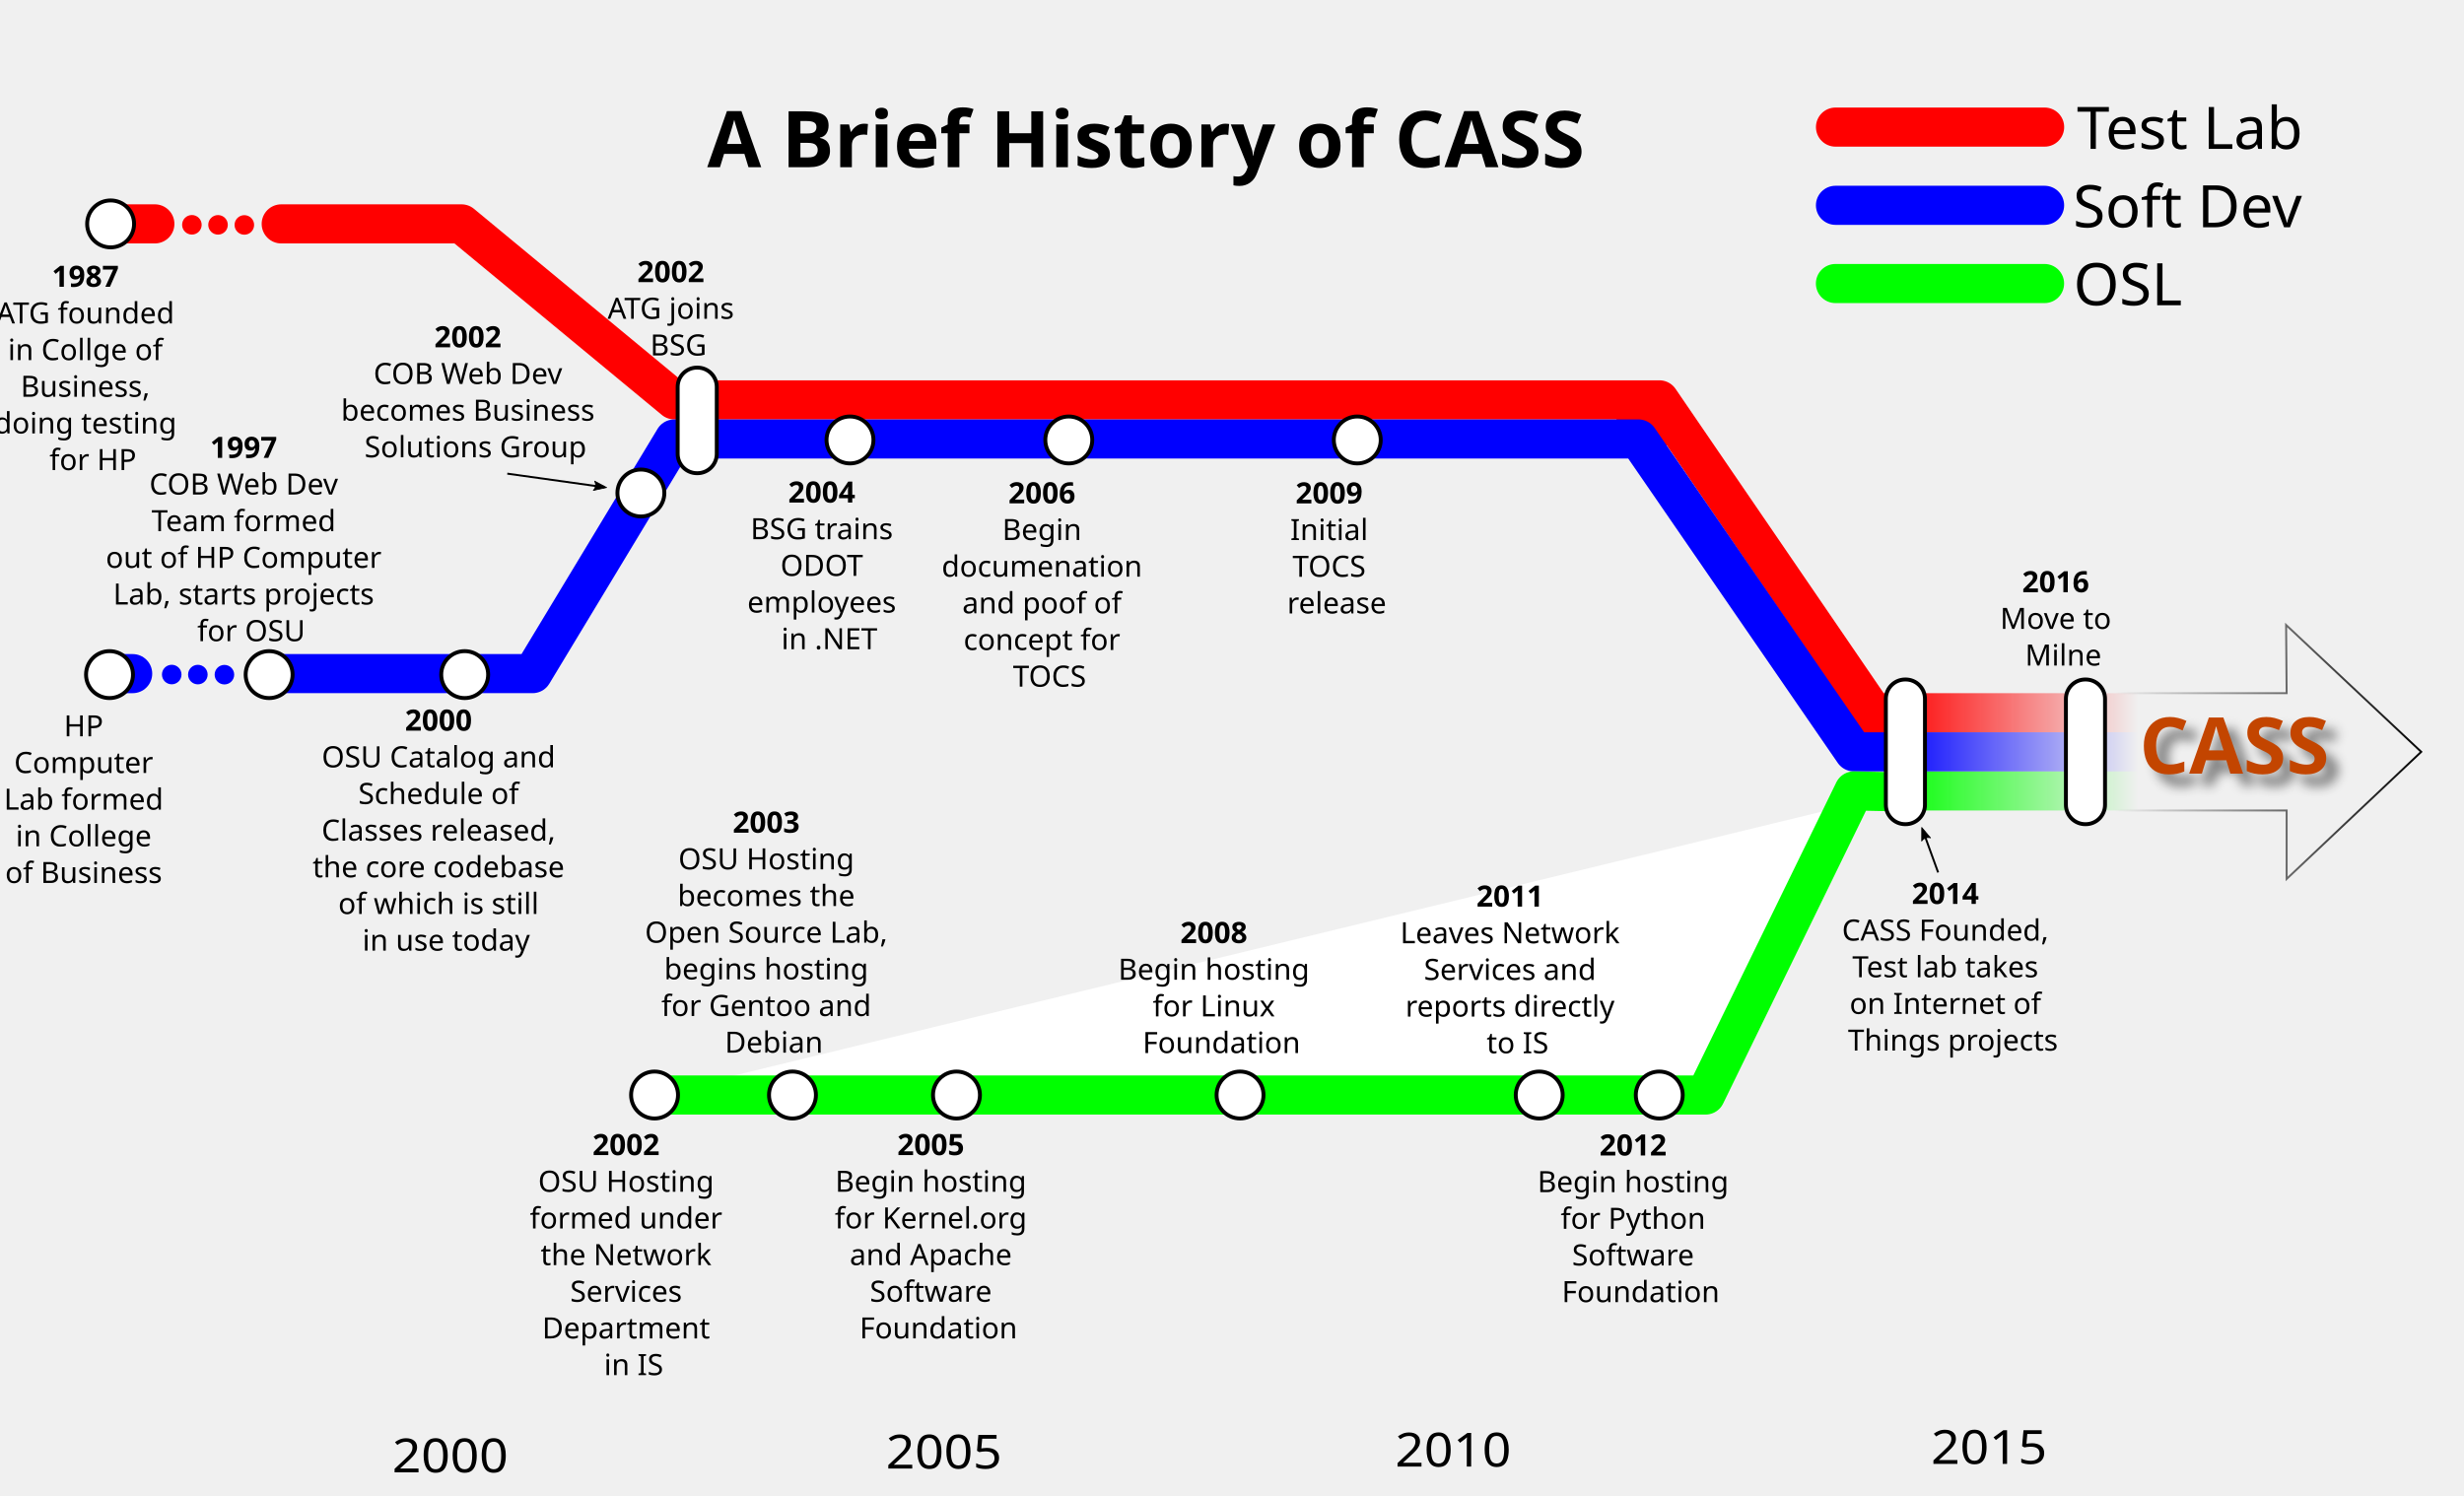
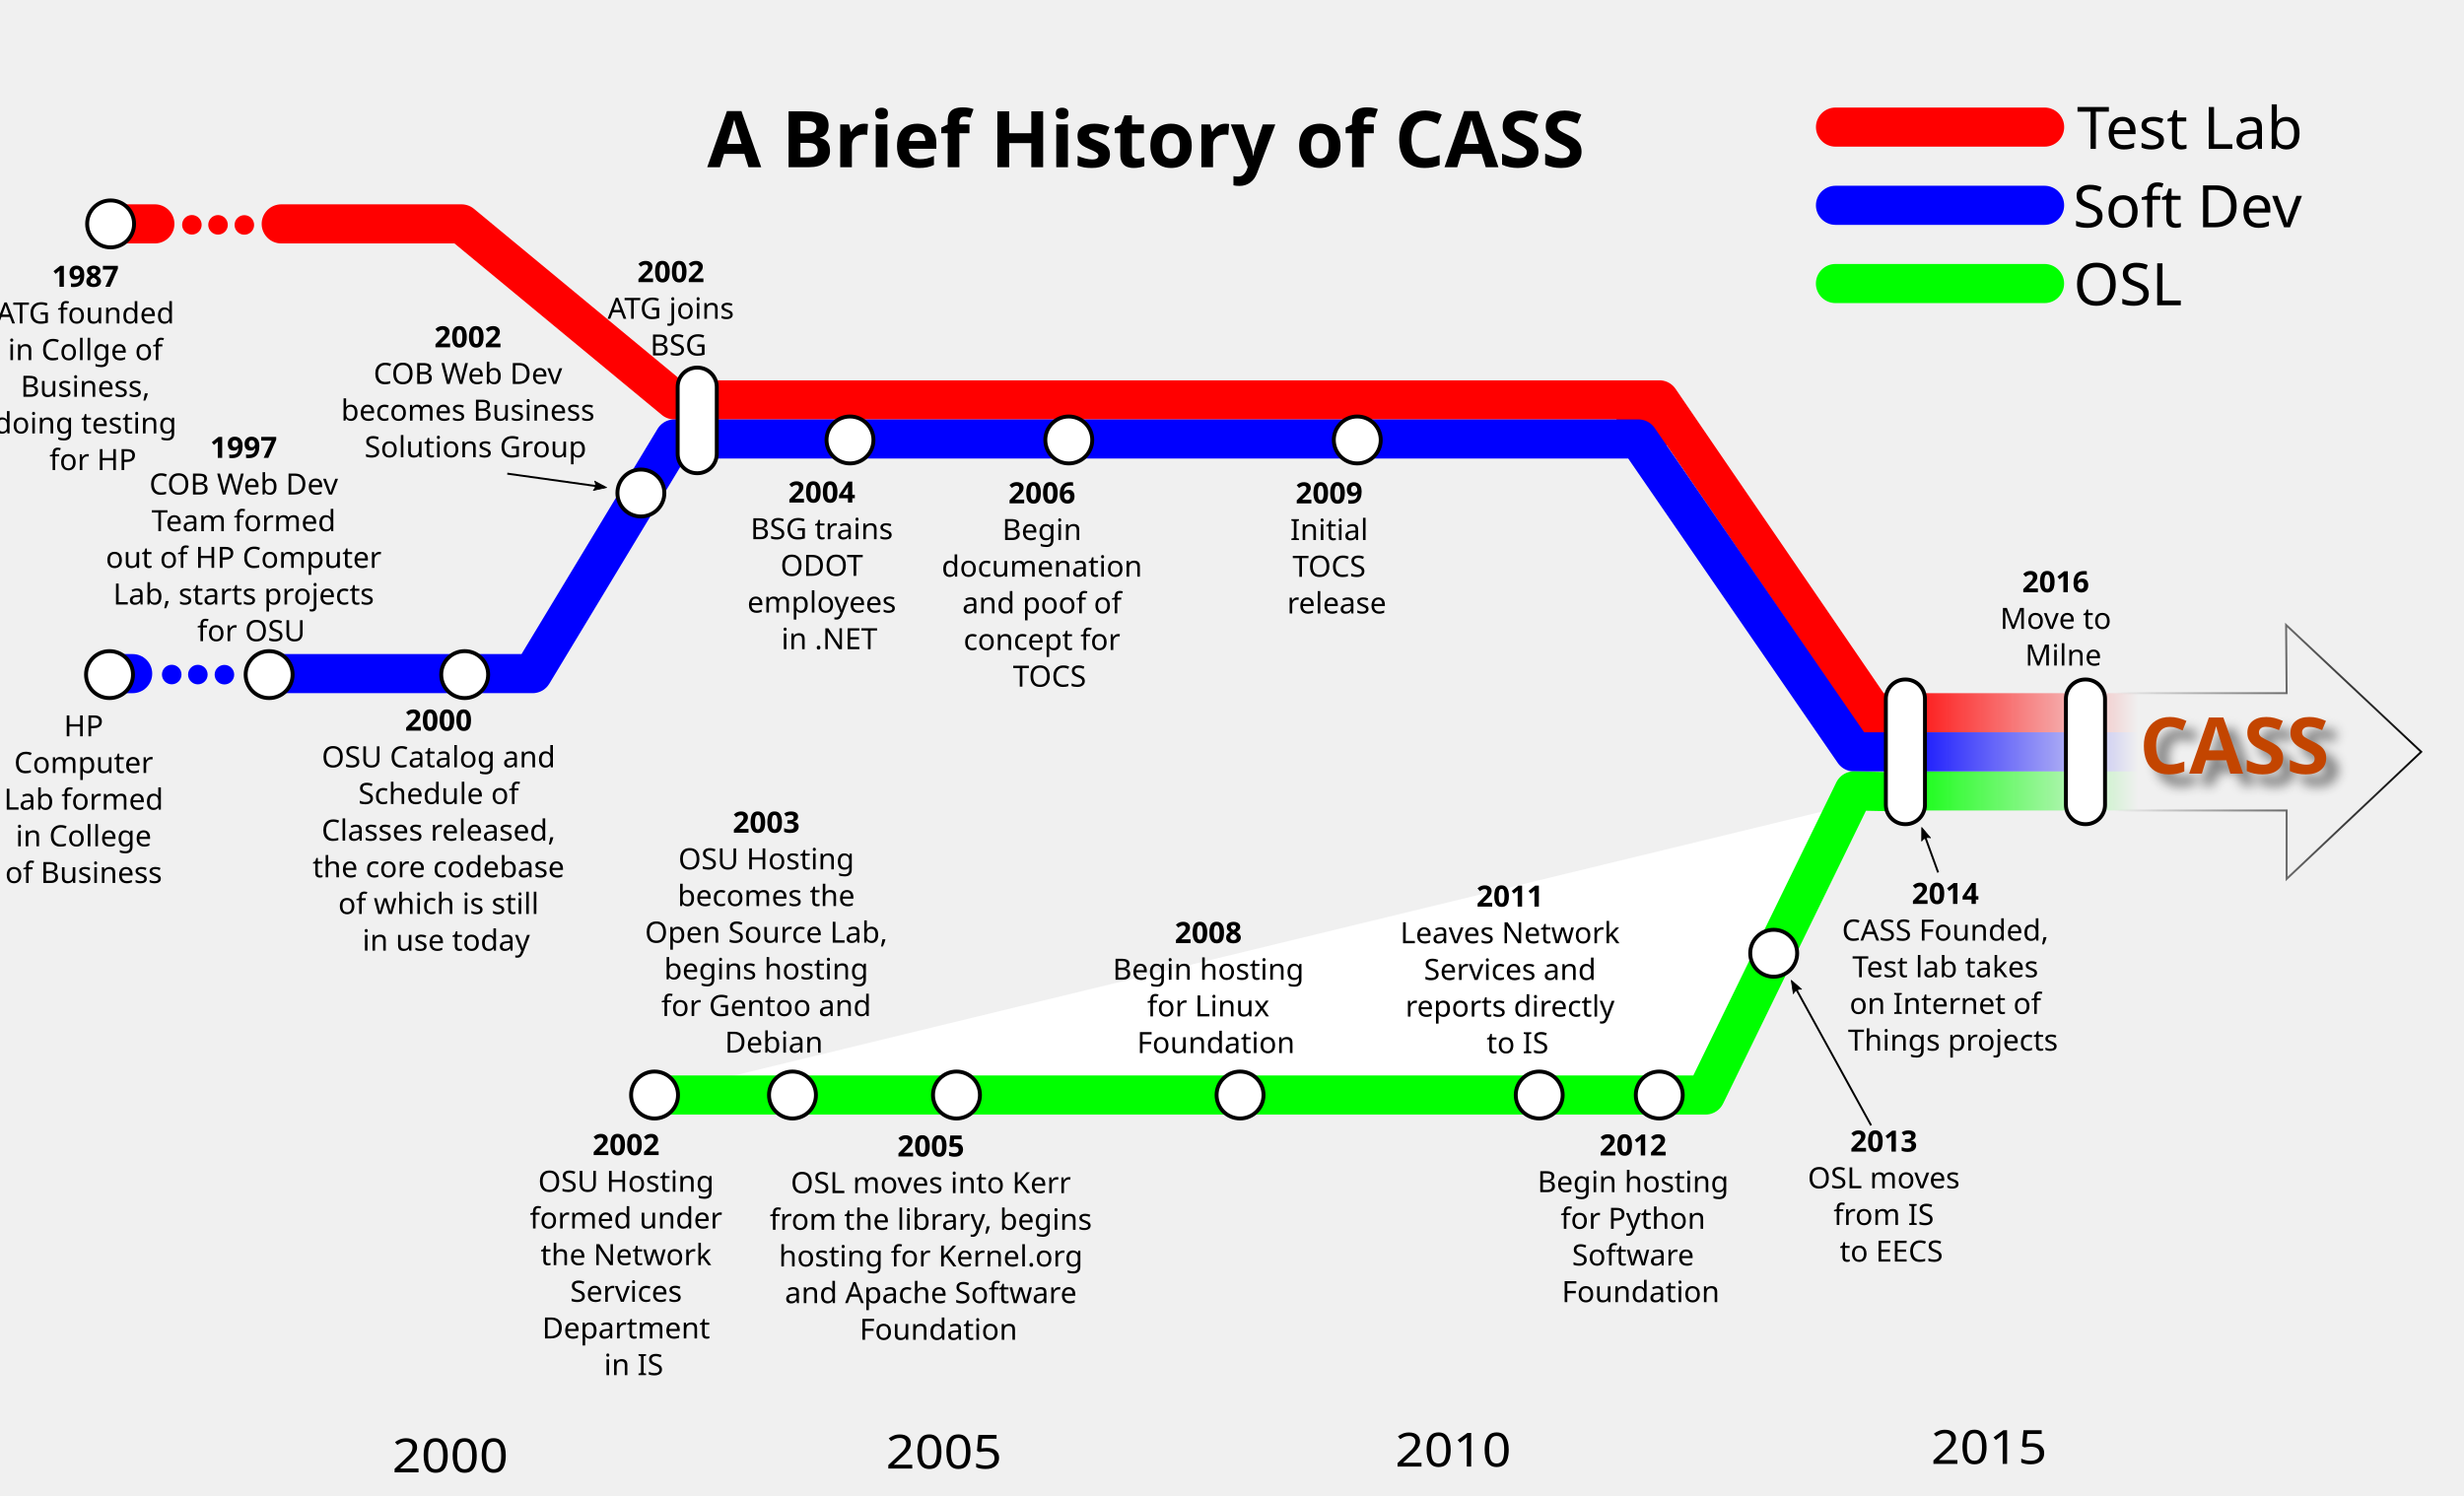
<svg xmlns="http://www.w3.org/2000/svg" xmlns:ns1="http://www.openswatchbook.org/uri/2009/osb" xmlns:xlink="http://www.w3.org/1999/xlink" width="1260" height="765" viewBox="0 0 1260 765" id="svg4152" version="1.1">
  <defs id="defs4154">
    <marker orient="auto" refY="0.0" refX="0.0" id="marker5570" style="overflow:visible;">
      <path id="path5572" style="fill-rule:evenodd;stroke-width:0.625;stroke-linejoin:round;stroke:#000000;stroke-opacity:1;fill:#000000;fill-opacity:1" d="M 8.719,4.034 L -2.207,0.016 L 8.719,-4.002 C 6.973,-1.63 6.983,1.616 8.719,4.034 z " transform="scale(0.6) rotate(180) translate(0,0)" />
    </marker>
    <marker orient="auto" refY="0.0" refX="0.0" id="marker4626" style="overflow:visible;">
      <path id="path4397" style="fill-rule:evenodd;stroke-width:0.625;stroke-linejoin:round;stroke:#000000;stroke-opacity:1;fill:#000000;fill-opacity:1" d="M 8.719,4.034 L -2.207,0.016 L 8.719,-4.002 C 6.973,-1.63 6.983,1.616 8.719,4.034 z " transform="scale(0.6) rotate(180) translate(0,0)" />
    </marker>
    <marker orient="auto" refY="0.0" refX="0.0" id="Arrow2Mend" style="overflow:visible;">
      <path id="path5809" style="fill-rule:evenodd;stroke-width:0.625;stroke-linejoin:round;stroke:#000000;stroke-opacity:1;fill:#000000;fill-opacity:1" d="M 8.719,4.034 L -2.207,0.016 L 8.719,-4.002 C 6.973,-1.63 6.983,1.616 8.719,4.034 z " transform="scale(0.6) rotate(180) translate(0,0)" />
    </marker>
    <marker orient="auto" refY="0.0" refX="0.0" id="Arrow2Mstart" style="overflow:visible">
      <path id="path5806" style="fill-rule:evenodd;stroke-width:0.625;stroke-linejoin:round;stroke:#000000;stroke-opacity:1;fill:#000000;fill-opacity:1" d="M 8.719,4.034 L -2.207,0.016 L 8.719,-4.002 C 6.973,-1.63 6.983,1.616 8.719,4.034 z " transform="scale(0.6) translate(0,0)" />
    </marker>
    <linearGradient id="linearGradient4315" ns1:paint="solid">
      <stop style="stop-color:#ffffff;stop-opacity:1;" offset="0" id="stop4317" />
    </linearGradient>
    <linearGradient id="linearGradient5270">
      <stop style="stop-color:#000000;stop-opacity:1;" offset="0" id="stop5272" />
      <stop style="stop-color:#000000;stop-opacity:0;" offset="1" id="stop5274" />
    </linearGradient>
    <linearGradient id="linearGradient5011">
      <stop style="stop-color:#000000;stop-opacity:1;" offset="0" id="stop5013" />
      <stop style="stop-color:#000000;stop-opacity:0;" offset="1" id="stop5015" />
    </linearGradient>
    <linearGradient id="linearGradient4796">
      <stop style="stop-color:#00ff00;stop-opacity:1;" offset="0" id="stop4798" />
      <stop style="stop-color:#00ff00;stop-opacity:0;" offset="1" id="stop4800" />
    </linearGradient>
    <linearGradient id="linearGradient4788">
      <stop style="stop-color:#0000ff;stop-opacity:1;" offset="0" id="stop4790" />
      <stop style="stop-color:#0000ff;stop-opacity:0;" offset="1" id="stop4792" />
    </linearGradient>
    <linearGradient id="linearGradient4780">
      <stop style="stop-color:#ff0000;stop-opacity:1;" offset="0" id="stop4782" />
      <stop style="stop-color:#ff0000;stop-opacity:0;" offset="1" id="stop4784" />
    </linearGradient>
    <linearGradient xlink:href="#linearGradient4780" id="linearGradient4786" x1="497.004" y1="652.362" x2="899.999" y2="652.362" gradientUnits="userSpaceOnUse" gradientTransform="matrix(0.3154631,0,0,0.9884958,809.5544,7.001632)" />
    <linearGradient xlink:href="#linearGradient4788" id="linearGradient4794" x1="495.812" y1="672.362" x2="900" y2="672.362" gradientUnits="userSpaceOnUse" gradientTransform="matrix(0.3154602,0,0,0.9885047,809.5565,7.225613)" />
    <linearGradient xlink:href="#linearGradient4796" id="linearGradient4802" x1="497.722" y1="692.362" x2="900" y2="692.362" gradientUnits="userSpaceOnUse" gradientTransform="matrix(0.3154602,0,0,0.9885047,809.5565,7.455606)" />
    <filter style="color-interpolation-filters:sRGB" id="filter4937" height="1.93" width="1.26" y="-0.5">
      <feFlood flood-opacity="0.498" flood-color="rgb(0,0,0)" result="flood" id="feFlood4939" />
      <feComposite in="flood" in2="SourceGraphic" operator="in" result="composite1" id="feComposite4941" />
      <feGaussianBlur in="composite1" stdDeviation="3" result="blur" id="feGaussianBlur4943" />
      <feOffset dx="6" dy="6" result="offset" id="feOffset4945" />
      <feComposite in="SourceGraphic" in2="offset" operator="over" result="composite2" id="feComposite4947" />
    </filter>
    <linearGradient xlink:href="#linearGradient5011" id="linearGradient5017" x1="1011.954" y1="666.406" x2="806.514" y2="665.16" gradientUnits="userSpaceOnUse" gradientTransform="matrix(0.7646585,0,0,1,464.7967,7.00423)" />
    <linearGradient xlink:href="#linearGradient5270" id="linearGradient5276" x1="800.918" y1="727.969" x2="873.003" y2="727.969" gradientUnits="userSpaceOnUse" />
    <linearGradient xlink:href="#linearGradient4315" id="linearGradient4319" x1="369.032" y1="769.611" x2="988.075" y2="769.611" gradientUnits="userSpaceOnUse" gradientTransform="translate(-1.980198,0)" />
    <marker orient="auto" refY="0" refX="0" id="Arrow2Mend-3" style="overflow:visible">
      <path id="path5809-3" style="fill:#000000;fill-opacity:1;fill-rule:evenodd;stroke:#000000;stroke-width:0.625;stroke-linejoin:round;stroke-opacity:1" d="M 8.719,4.034 -2.207,0.016 8.719,-4.002 c -1.745,2.372 -1.735,5.617 -6e-7,8.035 z" transform="scale(-0.6,-0.6)" />
+     </marker>
+     <marker orient="auto" refY="0" refX="0" id="marker4626-7" style="overflow:visible">
+       <path id="path4397-9" style="fill:#000000;fill-opacity:1;fill-rule:evenodd;stroke:#000000;stroke-width:0.625;stroke-linejoin:round;stroke-opacity:1" d="M 8.719,4.034 -2.207,0.016 8.719,-4.002 c -1.745,2.372 -1.735,5.617 -6e-7,8.035 z" transform="scale(-0.6,-0.6)" />
    </marker>
  </defs>
  <g id="layer1" transform="translate(0,-287.3622)">
    <path style="fill:none;fill-rule:evenodd;stroke:url(#linearGradient4802);stroke-width:20;stroke-linecap:butt;stroke-linejoin:miter;stroke-miterlimit:4;stroke-dasharray:none;stroke-opacity:1" d="m 974.346,691.859 119.125,0" id="path4704" />
    <ellipse style="opacity:1;fill:#ff0000;fill-opacity:1;stroke:none;stroke-width:2;stroke-linejoin:miter;stroke-miterlimit:4;stroke-dasharray:none;stroke-opacity:1" id="path4246-7-2" cx="956.436" cy="660.283" rx="15.064" ry="14.569" />
    <path style="fill:none;fill-rule:evenodd;stroke:url(#linearGradient4786);stroke-width:20;stroke-linecap:butt;stroke-linejoin:miter;stroke-miterlimit:4;stroke-dasharray:none;stroke-opacity:1" d="m 1093.471,651.859 26.489,0 -152.027,0" id="path4704-8" />
    <path style="fill:none;fill-rule:evenodd;stroke:url(#linearGradient4794);stroke-width:20;stroke-linecap:butt;stroke-linejoin:miter;stroke-miterlimit:4;stroke-dasharray:none;stroke-opacity:1;marker-start:" d="m 972.754,671.859 61.036,0 59.681,0" id="path4704-9" />
    <rect style="opacity:1;fill:#ffffff;fill-opacity:1;stroke:#000000;stroke-width:2;stroke-linecap:round;stroke-linejoin:miter;stroke-miterlimit:4;stroke-dasharray:none;stroke-opacity:1" id="rect5257-3" width="20" height="74" x="1056.436" y="634.859" ry="9.901" rx="9.901" />
    <ellipse style="opacity:1;fill:#ff0000;fill-opacity:1;stroke:none;stroke-width:2;stroke-linejoin:miter;stroke-miterlimit:4;stroke-dasharray:none;stroke-opacity:1" id="path4246-7-1" cx="841.301" cy="505.12" rx="15.064" ry="14.569" />
    <path style="fill:none;fill-opacity:1;fill-rule:evenodd;stroke:#ff0000;stroke-width:20;stroke-linecap:round;stroke-linejoin:round;stroke-miterlimit:4;stroke-dasharray:none;stroke-opacity:1" d="m 969.263,651.859 -11.292,0 -109.42,-160 -503.743,0 -108.812,-90 -92.191,0" id="path4809" />
    <path style="fill:none;fill-rule:evenodd;stroke:#0000ff;stroke-width:20;stroke-linecap:butt;stroke-linejoin:round;stroke-miterlimit:4;stroke-dasharray:none;stroke-opacity:1" d="m 972.233,671.859 -24.233,0 -110.137,-160 -493.055,0 -72.475,120 -137.089,0" id="path4809-6" />
    <path style="fill:url(#linearGradient4319);fill-opacity:1;fill-rule:evenodd;stroke:#00ff00;stroke-width:20;stroke-linecap:butt;stroke-linejoin:round;stroke-miterlimit:4;stroke-dasharray:none;stroke-opacity:1" d="M 973.223,692.362 948,691.859 872.149,847.362 l -537.77,0" id="path4809-6-2" />
    <flowRoot xml:space="preserve" id="flowRoot4865" style="font-style:normal;font-weight:normal;font-size:40px;line-height:125%;font-family:sans-serif;letter-spacing:0px;word-spacing:0px;fill:#000000;fill-opacity:1;stroke:none;stroke-width:1px;stroke-linecap:butt;stroke-linejoin:miter;stroke-opacity:1">
      <flowRegion id="flowRegion4867">
        <rect id="rect4869" width="157.027" height="128.364" x="269.19" y="280.49" />
      </flowRegion>
      <flowPara id="flowPara4871" />
    </flowRoot>
    <text xml:space="preserve" style="font-style:normal;font-variant:normal;font-weight:bold;font-stretch:normal;font-size:40px;line-height:125%;font-family:sans-serif;-inkscape-font-specification:'sans-serif Bold';letter-spacing:0px;word-spacing:0px;writing-mode:lr-tb;fill:#c34500;fill-opacity:1;stroke:#000000;stroke-width:1px;stroke-linecap:butt;stroke-linejoin:miter;stroke-opacity:0;filter:url(#filter4937)" x="1093.975" y="682.994" id="text4873">
      <tspan id="tspan4875" x="1093.975" y="682.994">CASS</tspan>
    </text>
    <path style="fill:none;fill-rule:evenodd;stroke:url(#linearGradient5017);stroke-width:1px;stroke-linecap:butt;stroke-linejoin:miter;stroke-opacity:1" d="m 1073.722,641.859 57.543,0 38.039,0 -0.274,-34.881 69.094,64.881 -68.819,65 0,-35 -95.582,0" id="path5009" />
    <text xml:space="preserve" style="font-style:normal;font-variant:normal;font-weight:normal;font-stretch:normal;font-size:15px;line-height:125%;font-family:sans-serif;-inkscape-font-specification:'sans-serif, Normal';text-align:center;letter-spacing:0px;word-spacing:0px;writing-mode:lr-tb;text-anchor:middle;fill:#000000;fill-opacity:1;stroke:none;stroke-width:1px;stroke-linecap:butt;stroke-linejoin:miter;stroke-opacity:1" x="333.8" y="878.098" id="text5375">
      <tspan id="tspan5458" x="333.8" y="878.098" style="font-weight:bold">2002</tspan>
      <tspan id="tspan5460" x="333.8" y="896.848">OSU Hosting</tspan>
      <tspan id="tspan5462" x="333.8" y="915.598">formed under</tspan>
      <tspan id="tspan5464" x="333.8" y="934.348">the Network</tspan>
      <tspan x="333.8" y="953.098" id="tspan5592">Services</tspan>
      <tspan id="tspan5466" x="333.8" y="971.848">Department</tspan>
      <tspan x="333.8" y="990.598" id="tspan5594">in IS</tspan>
    </text>
    <text xml:space="preserve" style="font-style:normal;font-variant:normal;font-weight:normal;font-stretch:normal;font-size:15px;line-height:125%;font-family:sans-serif;-inkscape-font-specification:'sans-serif, Normal';text-align:center;letter-spacing:0px;word-spacing:0px;writing-mode:lr-tb;text-anchor:middle;fill:#000000;fill-opacity:1;stroke:none;stroke-width:1px;stroke-linecap:butt;stroke-linejoin:miter;stroke-opacity:1" x="138.243" y="521.506" id="text5375-4-6">
      <tspan id="tspan5536" style="font-weight:bold" x="138.243" y="521.506">1997</tspan>
      <tspan id="tspan5546" x="138.243" y="540.256">COB Web Dev</tspan>
      <tspan x="138.243" y="559.006" id="tspan4860">Team formed</tspan>
      <tspan x="138.243" y="577.756" id="tspan4862">out of HP Computer</tspan>
      <tspan x="138.243" y="596.506" id="tspan4864">Lab, starts projects</tspan>
      <tspan x="138.243" y="615.256" id="tspan4866">for OSU</tspan>
    </text>
    <circle style="opacity:1;fill:#ffffff;fill-opacity:1;stroke:#000000;stroke-width:2;stroke-linejoin:miter;stroke-miterlimit:4;stroke-dasharray:none;stroke-opacity:1" id="path4246-7-4" cx="334.717" cy="847.362" r="12" />
    <circle style="opacity:1;fill:#ffffff;fill-opacity:1;stroke:#000000;stroke-width:2;stroke-linejoin:miter;stroke-miterlimit:4;stroke-dasharray:none;stroke-opacity:1" id="path4246-7-4-2" cx="405.24" cy="847.362" r="12" />
    <circle style="opacity:1;fill:#ffffff;fill-opacity:1;stroke:#000000;stroke-width:2;stroke-linejoin:miter;stroke-miterlimit:4;stroke-dasharray:none;stroke-opacity:1" id="path4246-7-4-8-6" cx="137.624" cy="632.362" r="12" />
    <text xml:space="preserve" style="font-style:normal;font-variant:normal;font-weight:normal;font-stretch:normal;font-size:15px;line-height:125%;font-family:sans-serif;-inkscape-font-specification:'sans-serif, Normal';text-align:center;letter-spacing:0px;word-spacing:0px;writing-mode:lr-tb;text-anchor:middle;fill:#000000;fill-opacity:1;stroke:none;stroke-width:1px;stroke-linecap:butt;stroke-linejoin:miter;stroke-opacity:1" x="252.906" y="464.976" id="text5375-4-6-5">
      <tspan id="tspan5444" style="font-weight:bold" x="252.906" y="464.976">2002</tspan>
      <tspan id="tspan5446" x="252.906" y="483.726">COB Web Dev</tspan>
      <tspan id="tspan5448" x="252.906" y="502.476">becomes Business</tspan>
      <tspan id="tspan5456" x="252.906" y="521.226">Solutions Group</tspan>
    </text>
    <circle style="opacity:1;fill:#ffffff;fill-opacity:1;stroke:#000000;stroke-width:2;stroke-linejoin:miter;stroke-miterlimit:4;stroke-dasharray:none;stroke-opacity:1" id="path4246-7-4-8-0" cx="237.624" cy="632.362" r="12" />
    <text xml:space="preserve" style="font-style:normal;font-variant:normal;font-weight:normal;font-stretch:normal;font-size:15px;line-height:125%;font-family:sans-serif;-inkscape-font-specification:'sans-serif, Normal';text-align:center;letter-spacing:0px;word-spacing:0px;writing-mode:lr-tb;text-anchor:middle;fill:#000000;fill-opacity:1;stroke:none;stroke-width:1px;stroke-linecap:butt;stroke-linejoin:miter;stroke-opacity:1" x="433.86" y="544.369" id="text5375-4-6-5-4">
      <tspan id="tspan5418" style="font-weight:bold" x="433.86" y="544.369">2004</tspan>
      <tspan x="433.86" y="563.119" id="tspan4886">BSG trains</tspan>
      <tspan x="433.86" y="581.869" id="tspan5237">ODOT</tspan>
      <tspan x="433.86" y="600.619" id="tspan5239">employees</tspan>
      <tspan x="433.86" y="619.369" id="tspan5241">in .NET</tspan>
    </text>
    <text xml:space="preserve" style="font-style:normal;font-variant:normal;font-weight:normal;font-stretch:normal;font-size:25px;line-height:125%;font-family:sans-serif;-inkscape-font-specification:'sans-serif, Normal';text-align:start;letter-spacing:0px;word-spacing:0px;writing-mode:lr-tb;text-anchor:start;fill:#000000;fill-opacity:1;stroke:none;stroke-width:1px;stroke-linecap:butt;stroke-linejoin:miter;stroke-opacity:1" x="951.234" y="1075.412" id="text5022-9" transform="scale(1.038055,0.9633397)">
      <tspan id="tspan5318" x="951.234" y="1075.412">2015</tspan>
    </text>
    <text xml:space="preserve" style="font-style:normal;font-variant:normal;font-weight:normal;font-stretch:normal;font-size:15px;line-height:125%;font-family:sans-serif;-inkscape-font-specification:'sans-serif, Normal';text-align:center;letter-spacing:0px;word-spacing:0px;writing-mode:lr-tb;text-anchor:middle;fill:#000000;fill-opacity:1;stroke:none;stroke-width:1px;stroke-linecap:butt;stroke-linejoin:miter;stroke-opacity:1" x="1064.853" y="590.225" id="text5375-4-6-4-0">
      <tspan id="tspan5412" style="font-weight:bold" x="1064.853" y="590.225">2016</tspan>
      <tspan id="tspan5414" x="1064.853" y="608.975">Move to</tspan>
      <tspan id="tspan5416" x="1064.853" y="627.725">Milne</tspan>
    </text>
    <text xml:space="preserve" style="font-style:normal;font-variant:normal;font-weight:normal;font-stretch:normal;font-size:15px;line-height:125%;font-family:sans-serif;-inkscape-font-specification:'sans-serif, Normal';text-align:center;letter-spacing:0px;word-spacing:0px;writing-mode:lr-tb;text-anchor:middle;fill:#000000;fill-opacity:1;stroke:none;stroke-width:1px;stroke-linecap:butt;stroke-linejoin:miter;stroke-opacity:1" x="1008.418" y="749.631" id="text5375-4-6-4-6">
      <tspan id="tspan5402" style="font-weight:bold" x="1008.418" y="749.631">2014</tspan>
      <tspan id="tspan5404" x="1008.418" y="768.381">CASS Founded,</tspan>
      <tspan id="tspan5406" x="1008.418" y="787.131">Test lab takes</tspan>
      <tspan id="tspan5408" x="1008.418" y="805.881">on Internet of</tspan>
      <tspan id="tspan5410" x="1008.418" y="824.631">Things projects</tspan>
    </text>
    <circle style="opacity:1;fill:#ffffff;fill-opacity:1;stroke:#000000;stroke-width:2;stroke-linejoin:miter;stroke-miterlimit:4;stroke-dasharray:none;stroke-opacity:1" id="path4246-7-4-2-6" cx="489.109" cy="847.362" r="12" />
    <circle style="opacity:1;fill:#ff0000;fill-opacity:1;stroke:none;stroke-width:20;stroke-linejoin:miter;stroke-miterlimit:4;stroke-dasharray:none;stroke-opacity:1" id="path5095" cx="111.489" cy="402.348" r="5" />
    <circle style="opacity:1;fill:#ff0000;fill-opacity:1;stroke:none;stroke-width:20;stroke-linejoin:miter;stroke-miterlimit:4;stroke-dasharray:none;stroke-opacity:1" id="path5095-1" cx="124.947" cy="402.397" r="5" />
    <circle style="opacity:1;fill:#ff0000;fill-opacity:1;stroke:none;stroke-width:20;stroke-linejoin:miter;stroke-miterlimit:4;stroke-dasharray:none;stroke-opacity:1" id="path5095-5" cx="98.126" cy="402.329" r="5" />
    <path style="fill:none;fill-rule:evenodd;stroke:#ff0000;stroke-width:20;stroke-linecap:round;stroke-linejoin:miter;stroke-miterlimit:4;stroke-dasharray:none;stroke-opacity:1" d="m 79.188,401.857 -21.634,0" id="path5118" />
    <circle style="opacity:1;fill:#ffffff;fill-opacity:1;stroke:#000000;stroke-width:2;stroke-linejoin:miter;stroke-miterlimit:4;stroke-dasharray:none;stroke-opacity:1" id="path4246-7-4-8-0-3" cx="56.564" cy="401.867" r="12" />
    <text xml:space="preserve" style="font-style:normal;font-variant:normal;font-weight:normal;font-stretch:normal;font-size:15px;line-height:125%;font-family:sans-serif;-inkscape-font-specification:'sans-serif, Normal';text-align:center;letter-spacing:0px;word-spacing:0px;writing-mode:lr-tb;text-anchor:middle;fill:#000000;fill-opacity:1;stroke:none;stroke-width:1px;stroke-linecap:butt;stroke-linejoin:miter;stroke-opacity:1" x="57.284" y="434.018" id="text5375-4-6-4-00">
      <tspan id="tspan4371" style="font-weight:bold" x="57.284" y="434.018">1987</tspan>
      <tspan id="tspan4375" x="57.284" y="452.768">ATG founded</tspan>
      <tspan x="57.284" y="471.518" id="tspan4378">in Collge of</tspan>
      <tspan x="57.284" y="490.268" id="tspan4390">Business,</tspan>
      <tspan id="tspan4377" x="57.284" y="509.018">doing testing</tspan>
      <tspan id="tspan4379" x="57.284" y="527.768">for HP</tspan>
    </text>
    <path style="fill:none;fill-rule:evenodd;stroke:#0000ff;stroke-width:20;stroke-linecap:round;stroke-linejoin:miter;stroke-miterlimit:4;stroke-dasharray:none;stroke-opacity:1" d="m 67.842,631.862 -10.634,0" id="path5118-7" />
    <circle style="opacity:1;fill:#ffffff;fill-opacity:1;stroke:#000000;stroke-width:2;stroke-linejoin:miter;stroke-miterlimit:4;stroke-dasharray:none;stroke-opacity:1" id="path4246-7-4-8-0-3-8" cx="56" cy="632.362" r="12" />
    <text xml:space="preserve" style="font-style:normal;font-variant:normal;font-weight:normal;font-stretch:normal;font-size:15px;line-height:125%;font-family:sans-serif;-inkscape-font-specification:'sans-serif, Normal';text-align:center;letter-spacing:0px;word-spacing:0px;writing-mode:lr-tb;text-anchor:middle;fill:#000000;fill-opacity:1;stroke:none;stroke-width:1px;stroke-linecap:butt;stroke-linejoin:miter;stroke-opacity:1" x="56.418" y="663.925" id="text5375-4-6-4-00-9">
      <tspan id="tspan4496" x="56.418" y="663.925">HP</tspan>
      <tspan id="tspan4498" x="56.418" y="682.675">Computer</tspan>
      <tspan id="tspan4500" x="56.418" y="701.425">Lab formed</tspan>
      <tspan id="tspan4502" x="56.418" y="720.175">in College</tspan>
      <tspan id="tspan4504" x="56.418" y="738.925">of Business</tspan>
      <tspan id="tspan4506" x="56.418" y="757.675" />
    </text>
    <rect style="opacity:1;fill:#ffffff;fill-opacity:1;stroke:#000000;stroke-width:2;stroke-linecap:round;stroke-linejoin:miter;stroke-miterlimit:4;stroke-dasharray:none;stroke-opacity:1" id="rect5257" width="20" height="74" x="964.357" y="634.859" ry="9.901" rx="9.901" />
    <rect style="opacity:1;fill:#ffffff;fill-opacity:1;stroke:#000000;stroke-width:2;stroke-linecap:round;stroke-linejoin:miter;stroke-miterlimit:4;stroke-dasharray:none;stroke-opacity:1" id="rect5257-4-5" width="20" height="54" x="346.532" y="475.362" ry="9.901" rx="9.901" />
    <text xml:space="preserve" style="font-style:normal;font-variant:normal;font-weight:normal;font-stretch:normal;font-size:25px;line-height:125%;font-family:sans-serif;-inkscape-font-specification:'sans-serif, Normal';text-align:start;letter-spacing:0px;word-spacing:0px;writing-mode:lr-tb;text-anchor:start;fill:#000000;fill-opacity:1;stroke:none;stroke-width:1px;stroke-linecap:butt;stroke-linejoin:miter;stroke-opacity:1" x="687.245" y="1076.852" id="text5022-9-3" transform="scale(1.038055,0.9633397)">
      <tspan id="tspan5356" x="687.245" y="1076.852">2010</tspan>
    </text>
    <text xml:space="preserve" style="font-style:normal;font-variant:normal;font-weight:normal;font-stretch:normal;font-size:25px;line-height:125%;font-family:sans-serif;-inkscape-font-specification:'sans-serif, Normal';text-align:start;letter-spacing:0px;word-spacing:0px;writing-mode:lr-tb;text-anchor:start;fill:#000000;fill-opacity:1;stroke:none;stroke-width:1px;stroke-linecap:butt;stroke-linejoin:miter;stroke-opacity:1" x="436.395" y="1077.9" id="text5022-9-3-2" transform="scale(1.038055,0.9633397)">
      <tspan id="tspan5358" x="436.395" y="1077.9">2005</tspan>
    </text>
    <text xml:space="preserve" style="font-style:normal;font-variant:normal;font-weight:normal;font-stretch:normal;font-size:25px;line-height:125%;font-family:sans-serif;-inkscape-font-specification:'sans-serif, Normal';text-align:start;letter-spacing:0px;word-spacing:0px;writing-mode:lr-tb;text-anchor:start;fill:#000000;fill-opacity:1;stroke:none;stroke-width:1px;stroke-linecap:butt;stroke-linejoin:miter;stroke-opacity:1" x="193.176" y="1079.915" id="text5022-9-3-6" transform="scale(1.038055,0.9633397)">
      <tspan id="tspan5376" x="193.176" y="1079.915">2000</tspan>
    </text>
    <text xml:space="preserve" style="font-style:normal;font-variant:normal;font-weight:bold;font-stretch:normal;font-size:15px;line-height:125%;font-family:sans-serif;-inkscape-font-specification:'sans-serif, Bold';text-align:center;letter-spacing:0px;word-spacing:0px;writing-mode:lr-tb;text-anchor:middle;fill:#000000;fill-opacity:1;stroke:none;stroke-width:1px;stroke-linecap:butt;stroke-linejoin:miter;stroke-opacity:1" x="405.495" y="713.209" id="text5375-4">
      <tspan id="tspan4344" x="405.495" y="713.209">2003</tspan>
      <tspan id="tspan4346" style="font-weight:normal" x="405.495" y="731.959">OSU Hosting</tspan>
      <tspan id="tspan4348" style="font-weight:normal" x="405.495" y="750.709">becomes the</tspan>
      <tspan id="tspan4350" style="font-weight:normal" x="405.495" y="769.459">Open Source Lab,</tspan>
      <tspan id="tspan4352" style="font-weight:normal" x="405.495" y="788.209">begins hosting</tspan>
      <tspan id="tspan4354" style="font-weight:normal" x="405.495" y="806.959">for Gentoo and</tspan>
      <tspan id="tspan4356" style="font-weight:normal" x="405.495" y="825.709">Debian</tspan>
    </text>
    <text xml:space="preserve" style="font-style:normal;font-variant:normal;font-weight:normal;font-stretch:normal;font-size:15px;line-height:125%;font-family:sans-serif;-inkscape-font-specification:'sans-serif, Normal';text-align:center;letter-spacing:0px;word-spacing:0px;writing-mode:lr-tb;text-anchor:middle;fill:#000000;fill-opacity:1;stroke:none;stroke-width:1px;stroke-linecap:butt;stroke-linejoin:miter;stroke-opacity:1" x="237.906" y="661.026" id="text5375-4-6-5-4-5">
      <tspan id="tspan5418-3" style="font-weight:bold" x="237.906" y="661.026">2000</tspan>
      <tspan id="tspan5420-4" x="237.906" y="679.776">OSU Catalog and</tspan>
      <tspan id="tspan5422-9" x="237.906" y="698.526">Schedule of</tspan>
      <tspan id="tspan5428-3" x="237.906" y="717.276">Classes released,</tspan>
      <tspan x="237.906" y="736.026" id="tspan4873">the core codebase</tspan>
      <tspan x="237.906" y="754.776" id="tspan4878">of which is still</tspan>
      <tspan x="237.906" y="773.526" id="tspan4882">in use today</tspan>
    </text>
-     <text xml:space="preserve" style="font-style:normal;font-variant:normal;font-weight:bold;font-stretch:normal;font-size:15px;line-height:125%;font-family:sans-serif;-inkscape-font-specification:'sans-serif, Bold';text-align:center;letter-spacing:0px;word-spacing:0px;writing-mode:lr-tb;text-anchor:middle;fill:#000000;fill-opacity:1;stroke:none;stroke-width:1px;stroke-linecap:butt;stroke-linejoin:miter;stroke-opacity:1" x="489.649" y="878.083" id="text5375-4-69">
-       <tspan id="tspan4309-3" x="489.649" y="878.083" style="font-style:normal;font-variant:normal;font-weight:bold;font-stretch:normal;font-size:15px;line-height:125%;font-family:sans-serif;-inkscape-font-specification:'sans-serif, Bold';text-align:center;writing-mode:lr-tb;text-anchor:middle">2005</tspan>
-       <tspan id="tspan4313-8" x="489.649" y="896.833" style="font-weight:normal">Begin hosting</tspan>
-       <tspan x="489.649" y="915.583" style="font-weight:normal" id="tspan5582">for Kernel.org</tspan>
-       <tspan x="489.649" y="934.333" style="font-weight:normal" id="tspan5580">and Apache</tspan>
-       <tspan x="489.649" y="953.083" style="font-weight:normal" id="tspan5584">Software</tspan>
-       <tspan x="489.649" y="971.833" style="font-weight:normal" id="tspan5586">Foundation</tspan>
+     <text xml:space="preserve" style="font-style:normal;font-variant:normal;font-weight:bold;font-stretch:normal;font-size:15px;line-height:125%;font-family:sans-serif;-inkscape-font-specification:'sans-serif, Bold';text-align:center;letter-spacing:0px;word-spacing:0px;writing-mode:lr-tb;text-anchor:middle;fill:#000000;fill-opacity:1;stroke:none;stroke-width:1px;stroke-linecap:butt;stroke-linejoin:miter;stroke-opacity:1" x="489.649" y="878.79" id="text5375-4-69">
+       <tspan id="tspan4309-3" x="489.649" y="878.79" style="font-style:normal;font-variant:normal;font-weight:bold;font-stretch:normal;font-size:15px;line-height:125%;font-family:sans-serif;-inkscape-font-specification:'sans-serif, Bold';text-align:center;writing-mode:lr-tb;text-anchor:middle">2005</tspan>
+       <tspan x="489.649" y="897.54" style="font-weight:normal" id="tspan5185">OSL moves into Kerr</tspan>
+       <tspan x="489.649" y="916.29" style="font-weight:normal" id="tspan5179">from the library, begins</tspan>
+       <tspan x="489.649" y="935.04" style="font-weight:normal" id="tspan5195">hosting for Kernel.org</tspan>
+       <tspan x="489.649" y="953.79" style="font-weight:normal" id="tspan5584">and Apache Software</tspan>
+       <tspan x="489.649" y="972.54" style="font-weight:normal" id="tspan5586">Foundation</tspan>
    </text>
    <circle style="opacity:1;fill:#ffffff;fill-opacity:1;stroke:#000000;stroke-width:2;stroke-linejoin:miter;stroke-miterlimit:4;stroke-dasharray:none;stroke-opacity:1" id="path4246-7-4-2-6-6" cx="634.117" cy="847.362" r="12" />
-     <text xml:space="preserve" style="font-style:normal;font-variant:normal;font-weight:bold;font-stretch:normal;font-size:15px;line-height:125%;font-family:sans-serif;-inkscape-font-specification:'sans-serif, Bold';text-align:center;letter-spacing:0px;word-spacing:0px;writing-mode:lr-tb;text-anchor:middle;fill:#000000;fill-opacity:1;stroke:none;stroke-width:1px;stroke-linecap:butt;stroke-linejoin:miter;stroke-opacity:1" x="634.374" y="769.642" id="text5375-4-69-1">
-       <tspan id="tspan4309-3-1" x="634.374" y="769.642" style="font-style:normal;font-variant:normal;font-weight:bold;font-stretch:normal;font-size:15px;line-height:125%;font-family:sans-serif;-inkscape-font-specification:'sans-serif, Bold';text-align:center;writing-mode:lr-tb;text-anchor:middle">2008</tspan>
-       <tspan id="tspan4313-8-4" x="634.374" y="788.392" style="font-weight:normal">Begin hosting</tspan>
-       <tspan x="634.374" y="807.142" style="font-weight:normal" id="tspan5586-4">for Linux</tspan>
-       <tspan x="634.374" y="825.892" style="font-weight:normal" id="tspan5649">Foundation</tspan>
+     <text xml:space="preserve" style="font-style:normal;font-variant:normal;font-weight:bold;font-stretch:normal;font-size:15px;line-height:125%;font-family:sans-serif;-inkscape-font-specification:'sans-serif, Bold';text-align:center;letter-spacing:0px;word-spacing:0px;writing-mode:lr-tb;text-anchor:middle;fill:#000000;fill-opacity:1;stroke:none;stroke-width:1px;stroke-linecap:butt;stroke-linejoin:miter;stroke-opacity:1" x="631.546" y="769.642" id="text5375-4-69-1">
+       <tspan id="tspan4309-3-1" x="631.546" y="769.642" style="font-style:normal;font-variant:normal;font-weight:bold;font-stretch:normal;font-size:15px;line-height:125%;font-family:sans-serif;-inkscape-font-specification:'sans-serif, Bold';text-align:center;writing-mode:lr-tb;text-anchor:middle">2008</tspan>
+       <tspan id="tspan4313-8-4" x="631.546" y="788.392" style="font-weight:normal">Begin hosting</tspan>
+       <tspan x="631.546" y="807.142" style="font-weight:normal" id="tspan5586-4">for Linux</tspan>
+       <tspan x="631.546" y="825.892" style="font-weight:normal" id="tspan5649">Foundation</tspan>
    </text>
    <path style="fill:none;fill-rule:evenodd;stroke:#000000;stroke-width:1px;stroke-linecap:butt;stroke-linejoin:miter;stroke-opacity:1;marker-end:url(#marker4626)" d="m 991.089,733.55 -7.921,-21.782" id="path5651" />
    <circle style="opacity:1;fill:#ffffff;fill-opacity:1;stroke:#000000;stroke-width:2;stroke-linejoin:miter;stroke-miterlimit:4;stroke-dasharray:none;stroke-opacity:1" id="path4246-7-4-2-6-6-9" cx="848.486" cy="847.362" r="12" />
    <text xml:space="preserve" style="font-style:normal;font-variant:normal;font-weight:bold;font-stretch:normal;font-size:15px;line-height:125%;font-family:sans-serif;-inkscape-font-specification:'sans-serif, Bold';text-align:center;letter-spacing:0px;word-spacing:0px;writing-mode:lr-tb;text-anchor:middle;fill:#000000;fill-opacity:1;stroke:none;stroke-width:1px;stroke-linecap:butt;stroke-linejoin:miter;stroke-opacity:1" x="848.743" y="878.279" id="text5375-4-69-1-1">
      <tspan id="tspan4309-3-1-8" x="848.743" y="878.279" style="font-style:normal;font-variant:normal;font-weight:bold;font-stretch:normal;font-size:15px;line-height:125%;font-family:sans-serif;-inkscape-font-specification:'sans-serif, Bold';text-align:center;writing-mode:lr-tb;text-anchor:middle">2012</tspan>
      <tspan id="tspan4313-8-4-2" x="848.743" y="897.029" style="font-weight:normal">Begin hosting</tspan>
      <tspan x="848.743" y="915.779" style="font-weight:normal" id="tspan5649-5">for Python</tspan>
      <tspan x="848.743" y="934.529" style="font-weight:normal" id="tspan5685">Software</tspan>
      <tspan x="848.743" y="953.279" style="font-weight:normal" id="tspan5687">Foundation</tspan>
    </text>
    <circle style="opacity:1;fill:#ffffff;fill-opacity:1;stroke:#000000;stroke-width:2;stroke-linejoin:miter;stroke-miterlimit:4;stroke-dasharray:none;stroke-opacity:1" id="path4246-7-4-8-0-4" cx="327.723" cy="539.491" r="12" />
    <text xml:space="preserve" style="font-style:normal;font-variant:normal;font-weight:normal;font-stretch:normal;font-size:15px;line-height:125%;font-family:sans-serif;-inkscape-font-specification:'sans-serif, Normal';text-align:center;letter-spacing:0px;word-spacing:0px;writing-mode:lr-tb;text-anchor:middle;fill:#000000;fill-opacity:1;stroke:none;stroke-width:1px;stroke-linecap:butt;stroke-linejoin:miter;stroke-opacity:1" x="356.686" y="431.648" id="text5375-4-6-5-6">
      <tspan id="tspan5444-4" style="font-weight:bold" x="356.686" y="431.648">2002</tspan>
      <tspan id="tspan5456-5" x="356.686" y="450.398">ATG joins</tspan>
      <tspan x="356.686" y="469.148" id="tspan4836">BSG</tspan>
    </text>
    <circle style="opacity:1;fill:#ffffff;fill-opacity:1;stroke:#000000;stroke-width:2;stroke-linejoin:miter;stroke-miterlimit:4;stroke-dasharray:none;stroke-opacity:1" id="path4246-7-4-8-2" cx="434.653" cy="512.362" r="12" />
    <path style="fill:none;fill-rule:evenodd;stroke:#000000;stroke-width:1px;stroke-linecap:butt;stroke-linejoin:miter;stroke-opacity:1;marker-end:url(#Arrow2Mend)" d="m 259.406,529.59 49.505,6.931" id="path5776" />
    <circle style="opacity:1;fill:#ffffff;fill-opacity:1;stroke:#000000;stroke-width:2;stroke-linejoin:miter;stroke-miterlimit:4;stroke-dasharray:none;stroke-opacity:1" id="path4246-7-4-8-7" cx="694.059" cy="512.362" r="12" />
    <text xml:space="preserve" style="font-style:normal;font-variant:normal;font-weight:normal;font-stretch:normal;font-size:15px;line-height:125%;font-family:sans-serif;-inkscape-font-specification:'sans-serif, Normal';text-align:center;letter-spacing:0px;word-spacing:0px;writing-mode:lr-tb;text-anchor:middle;fill:#000000;fill-opacity:1;stroke:none;stroke-width:1px;stroke-linecap:butt;stroke-linejoin:miter;stroke-opacity:1" x="693.323" y="544.82" id="text5375-4-6-5-4-8">
      <tspan id="tspan5418-8" style="font-weight:bold" x="693.323" y="544.82">2009</tspan>
      <tspan x="693.323" y="563.57" id="tspan5519-2">Initial</tspan>
      <tspan x="693.323" y="582.32" id="tspan6091">TOCS</tspan>
      <tspan x="693.323" y="601.07" id="tspan6089">release</tspan>
    </text>
    <circle style="opacity:1;fill:#ffffff;fill-opacity:1;stroke:#000000;stroke-width:2;stroke-linejoin:miter;stroke-miterlimit:4;stroke-dasharray:none;stroke-opacity:1" id="path4246-7-4-8-2-9" cx="546.535" cy="512.362" r="12" />
    <text xml:space="preserve" style="font-style:normal;font-variant:normal;font-weight:normal;font-stretch:normal;font-size:15px;line-height:125%;font-family:sans-serif;-inkscape-font-specification:'sans-serif, Normal';text-align:center;letter-spacing:0px;word-spacing:0px;writing-mode:lr-tb;text-anchor:middle;fill:#000000;fill-opacity:1;stroke:none;stroke-width:1px;stroke-linecap:butt;stroke-linejoin:miter;stroke-opacity:1" x="546.458" y="544.773" id="text5375-4-6-5-4-1">
      <tspan id="tspan5418-6" style="font-weight:bold" x="546.458" y="544.773">2006</tspan>
      <tspan x="546.458" y="563.523" id="tspan5241-1">Begin</tspan>
      <tspan x="546.458" y="582.273" id="tspan5519">documenation</tspan>
      <tspan x="546.458" y="601.023" id="tspan5521">and poof of</tspan>
      <tspan x="546.458" y="619.773" id="tspan5523">concept for</tspan>
      <tspan x="546.458" y="638.523" id="tspan5525">TOCS</tspan>
    </text>
    <circle style="opacity:1;fill:#ffffff;fill-opacity:1;stroke:#000000;stroke-width:2;stroke-linejoin:miter;stroke-miterlimit:4;stroke-dasharray:none;stroke-opacity:1" id="path4246-7-4-2-6-6-5" cx="787.099" cy="847.362" r="12" />
    <text xml:space="preserve" style="font-style:normal;font-variant:normal;font-weight:bold;font-stretch:normal;font-size:15px;line-height:125%;font-family:sans-serif;-inkscape-font-specification:'sans-serif, Bold';text-align:center;letter-spacing:0px;word-spacing:0px;writing-mode:lr-tb;text-anchor:middle;fill:#000000;fill-opacity:1;stroke:none;stroke-width:1px;stroke-linecap:butt;stroke-linejoin:miter;stroke-opacity:1" x="785.801" y="751.004" id="text5375-4-69-1-18">
      <tspan id="tspan4309-3-1-4" x="785.801" y="751.004" style="font-style:normal;font-variant:normal;font-weight:bold;font-stretch:normal;font-size:15px;line-height:125%;font-family:sans-serif;-inkscape-font-specification:'sans-serif, Bold';text-align:center;writing-mode:lr-tb;text-anchor:middle">2011</tspan>
      <tspan x="785.801" y="769.754" style="font-weight:normal" id="tspan5649-2">Leaves Network</tspan>
      <tspan x="785.801" y="788.504" style="font-weight:normal" id="tspan5562">Services and</tspan>
      <tspan x="785.801" y="807.254" style="font-weight:normal" id="tspan5564">reports directly</tspan>
      <tspan x="785.801" y="826.004" style="font-weight:normal" id="tspan5566">to IS</tspan>
    </text>
    <path style="fill:none;fill-rule:evenodd;stroke:#ff0000;stroke-width:20;stroke-linecap:round;stroke-linejoin:miter;stroke-miterlimit:4;stroke-dasharray:none;stroke-opacity:1" d="m 938.614,352.361 106.931,0" id="path5732" />
    <text xml:space="preserve" style="font-style:normal;font-weight:normal;font-size:40px;line-height:125%;font-family:sans-serif;letter-spacing:0px;word-spacing:0px;fill:#000000;fill-opacity:1;stroke:none;stroke-width:1px;stroke-linecap:butt;stroke-linejoin:miter;stroke-opacity:1" x="1062.059" y="363.51" id="text5734">
      <tspan id="tspan5738" style="font-style:normal;font-variant:normal;font-weight:normal;font-stretch:normal;font-size:30px;line-height:125%;font-family:sans-serif;-inkscape-font-specification:'sans-serif, Normal';text-align:start;writing-mode:lr-tb;text-anchor:start" x="1062.059" y="363.51">Test Lab</tspan>
    </text>
    <path style="fill:none;fill-rule:evenodd;stroke:#0000ff;stroke-width:20;stroke-linecap:round;stroke-linejoin:miter;stroke-miterlimit:4;stroke-dasharray:none;stroke-opacity:1" d="m 938.597,392.361 106.931,0" id="path5732-0" />
    <text xml:space="preserve" style="font-style:normal;font-weight:normal;font-size:40px;line-height:125%;font-family:sans-serif;letter-spacing:0px;word-spacing:0px;fill:#000000;fill-opacity:1;stroke:none;stroke-width:1px;stroke-linecap:butt;stroke-linejoin:miter;stroke-opacity:1" x="1060.098" y="403.588" id="text5734-4">
      <tspan id="tspan5738-4" style="font-style:normal;font-variant:normal;font-weight:normal;font-stretch:normal;font-size:30px;line-height:125%;font-family:sans-serif;-inkscape-font-specification:'sans-serif, Normal';text-align:start;writing-mode:lr-tb;text-anchor:start" x="1060.098" y="403.588">Soft Dev</tspan>
    </text>
    <path style="fill:none;fill-rule:evenodd;stroke:#00ff00;stroke-width:20;stroke-linecap:round;stroke-linejoin:miter;stroke-miterlimit:4;stroke-dasharray:none;stroke-opacity:1" d="m 938.577,432.361 106.931,0" id="path5732-0-6" />
    <text xml:space="preserve" style="font-style:normal;font-weight:normal;font-size:40px;line-height:125%;font-family:sans-serif;letter-spacing:0px;word-spacing:0px;fill:#000000;fill-opacity:1;stroke:none;stroke-width:1px;stroke-linecap:butt;stroke-linejoin:miter;stroke-opacity:1" x="1060.31" y="443.454" id="text5734-4-7">
      <tspan id="tspan5738-4-0" style="font-style:normal;font-variant:normal;font-weight:normal;font-stretch:normal;font-size:30px;line-height:125%;font-family:sans-serif;-inkscape-font-specification:'sans-serif, Normal';text-align:start;writing-mode:lr-tb;text-anchor:start" x="1060.31" y="443.454">OSL</tspan>
    </text>
    <circle style="opacity:1;fill:#0000ff;fill-opacity:1;stroke:none;stroke-width:20;stroke-linejoin:miter;stroke-miterlimit:4;stroke-dasharray:none;stroke-opacity:1" id="path5095-4" cx="101.176" cy="632.348" r="5" />
    <circle style="opacity:1;fill:#0000ff;fill-opacity:1;stroke:none;stroke-width:20;stroke-linejoin:miter;stroke-miterlimit:4;stroke-dasharray:none;stroke-opacity:1" id="path5095-1-0" cx="114.76" cy="632.397" r="5" />
    <circle style="opacity:1;fill:#0000ff;fill-opacity:1;stroke:none;stroke-width:20;stroke-linejoin:miter;stroke-miterlimit:4;stroke-dasharray:none;stroke-opacity:1" id="path5095-5-41" cx="87.814" cy="632.329" r="5" />
    <text xml:space="preserve" style="font-style:normal;font-variant:normal;font-weight:bold;font-stretch:normal;font-size:40px;line-height:125%;font-family:sans-serif;-inkscape-font-specification:'sans-serif, Bold';text-align:start;letter-spacing:0px;word-spacing:0px;writing-mode:lr-tb;text-anchor:start;fill:#000000;fill-opacity:1;stroke:none;stroke-width:1px;stroke-linecap:butt;stroke-linejoin:miter;stroke-opacity:1" x="361.659" y="372.862" id="text4392">
      <tspan id="tspan4394" x="361.659" y="372.862">A Brief History of CASS</tspan>
    </text>
+     <circle style="opacity:1;fill:#ffffff;fill-opacity:1;stroke:#000000;stroke-width:2;stroke-linejoin:miter;stroke-miterlimit:4;stroke-dasharray:none;stroke-opacity:1" id="path4246-7-4-2-6-6-5-8" cx="907" cy="774.862" r="12" />
+     <text xml:space="preserve" style="font-style:normal;font-variant:normal;font-weight:bold;font-stretch:normal;font-size:15px;line-height:125%;font-family:sans-serif;-inkscape-font-specification:'sans-serif, Bold';text-align:center;letter-spacing:0px;word-spacing:0px;writing-mode:lr-tb;text-anchor:middle;fill:#000000;fill-opacity:1;stroke:none;stroke-width:1px;stroke-linecap:butt;stroke-linejoin:miter;stroke-opacity:1" x="976.945" y="876.311" id="text5375-4-69-1-1-8">
+       <tspan id="tspan4309-3-1-8-1" x="976.945" y="876.311" style="font-style:normal;font-variant:normal;font-weight:bold;font-stretch:normal;font-size:15px;line-height:125%;font-family:sans-serif;-inkscape-font-specification:'sans-serif, Bold';text-align:center;writing-mode:lr-tb;text-anchor:middle">2013</tspan>
+       <tspan x="976.945" y="895.061" style="font-weight:normal" id="tspan5687-0">OSL moves</tspan>
+       <tspan x="976.945" y="913.811" style="font-weight:normal" id="tspan4434">from IS</tspan>
+       <tspan x="976.945" y="932.561" style="font-weight:normal" id="tspan4436">to EECS</tspan>
+     </text>
+     <path style="fill:none;fill-rule:evenodd;stroke:#000000;stroke-width:1px;stroke-linecap:butt;stroke-linejoin:miter;stroke-opacity:1;marker-end:url(#marker4626-7)" d="M 956.813,862.882 916.642,789.85" id="path5651-6" />
  </g>
</svg>
